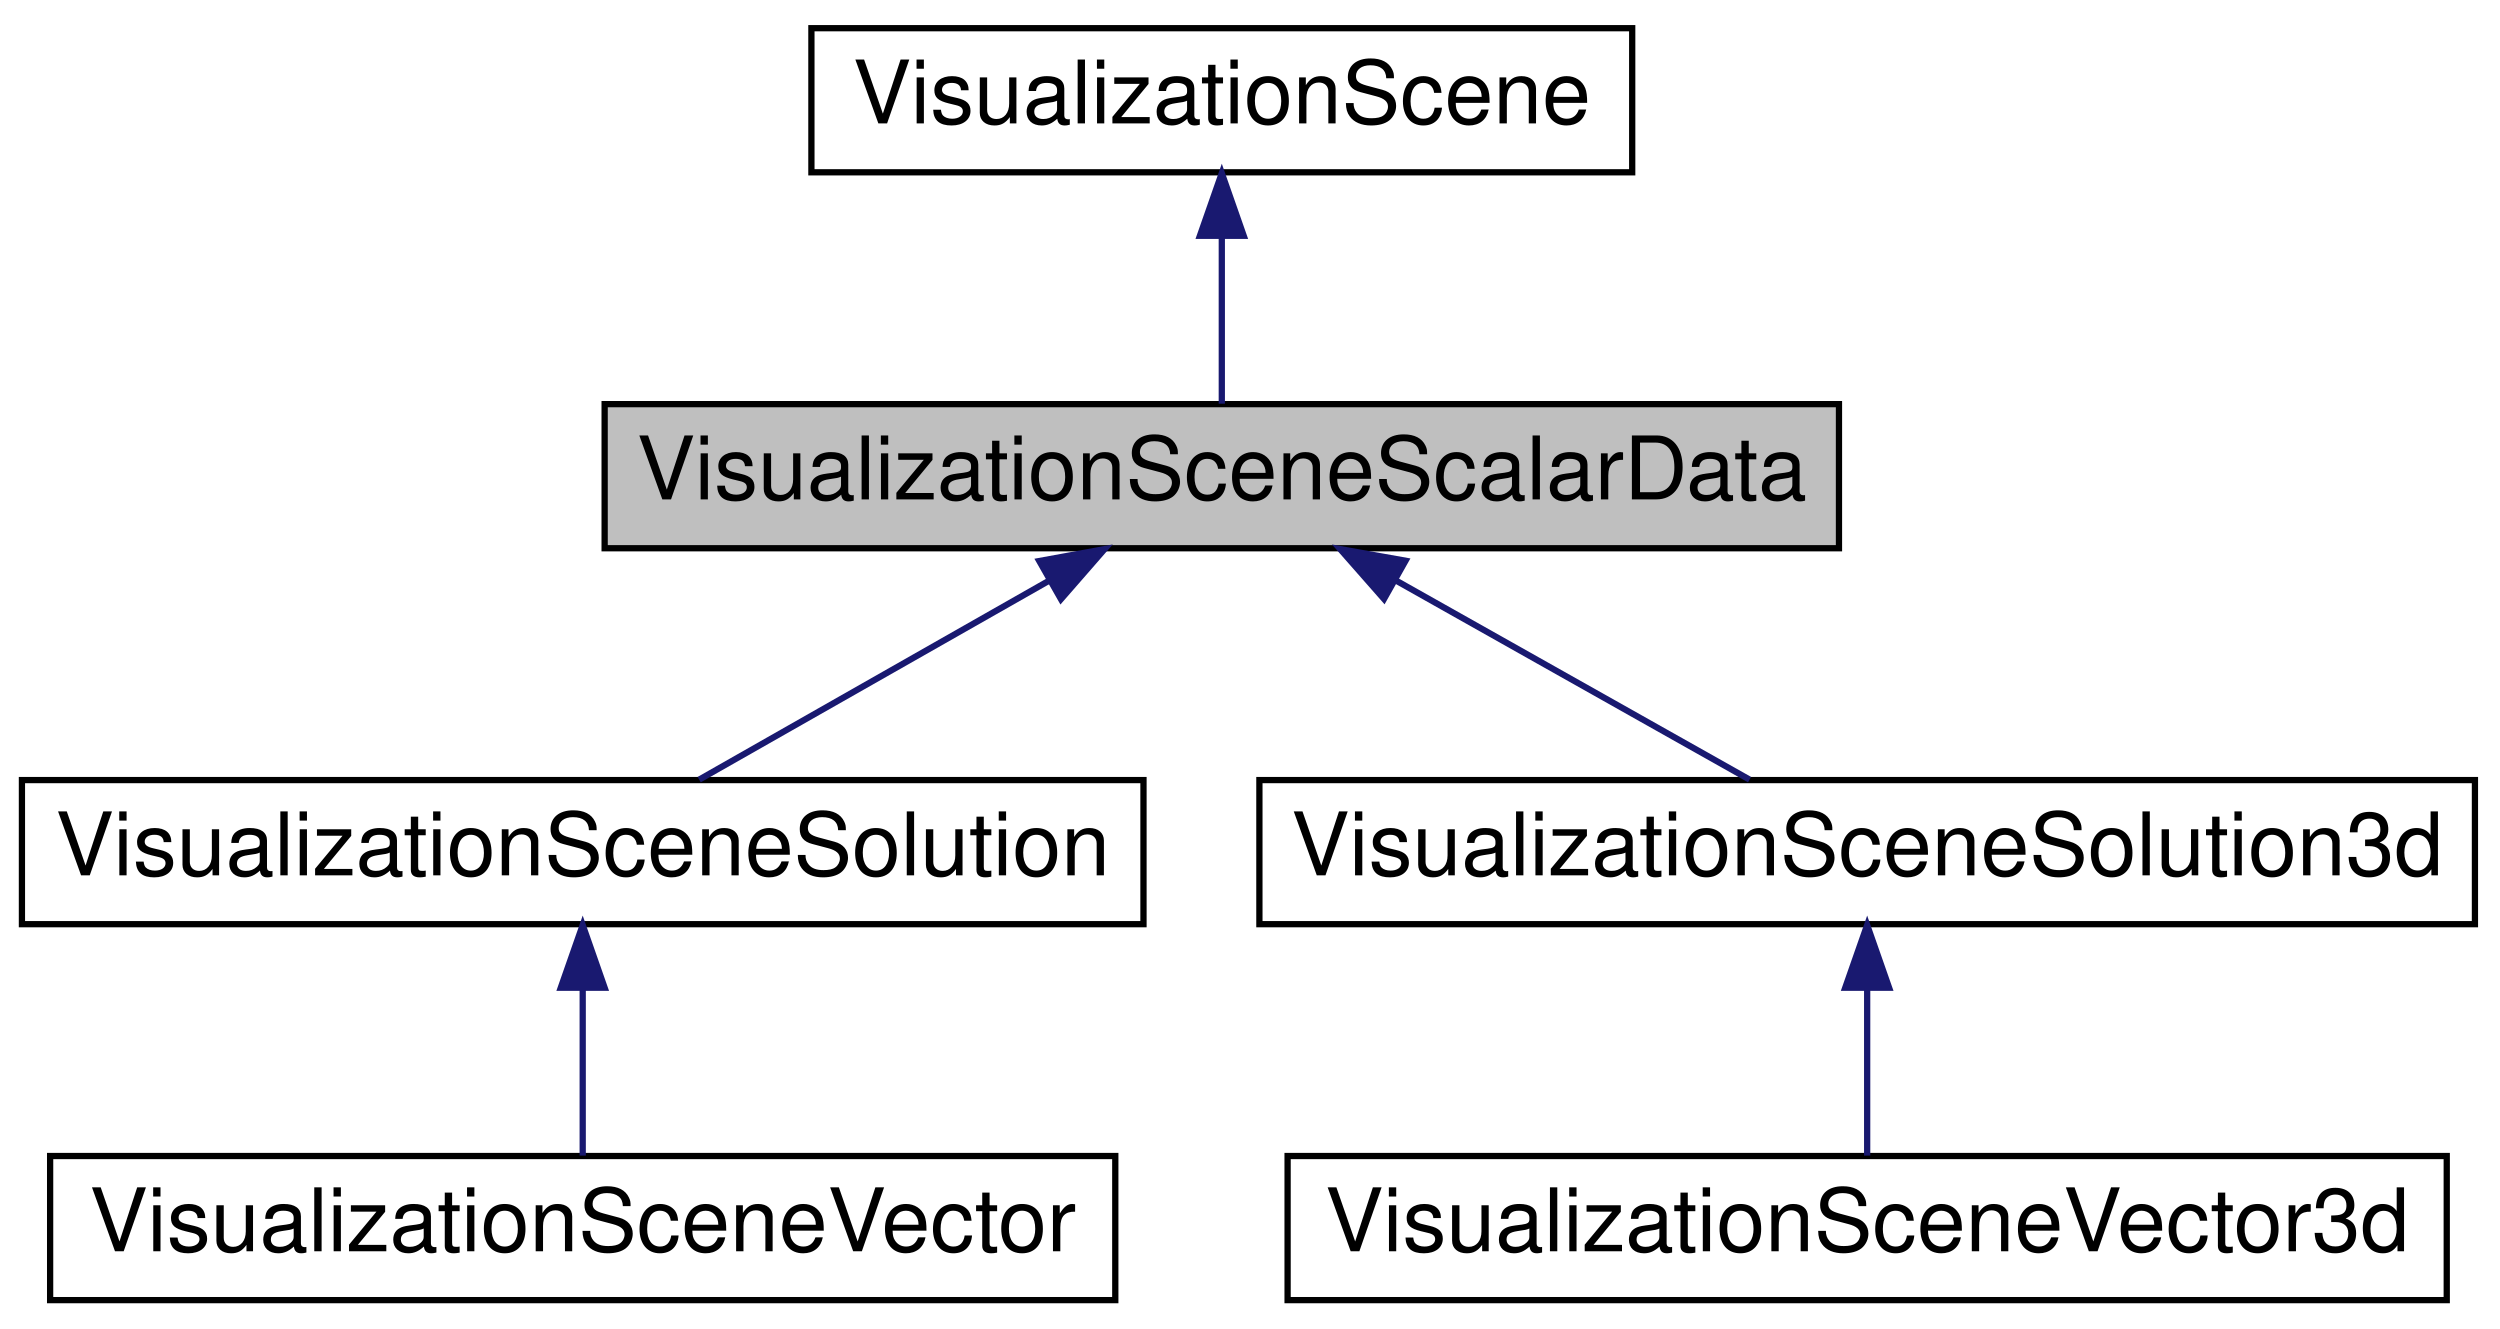
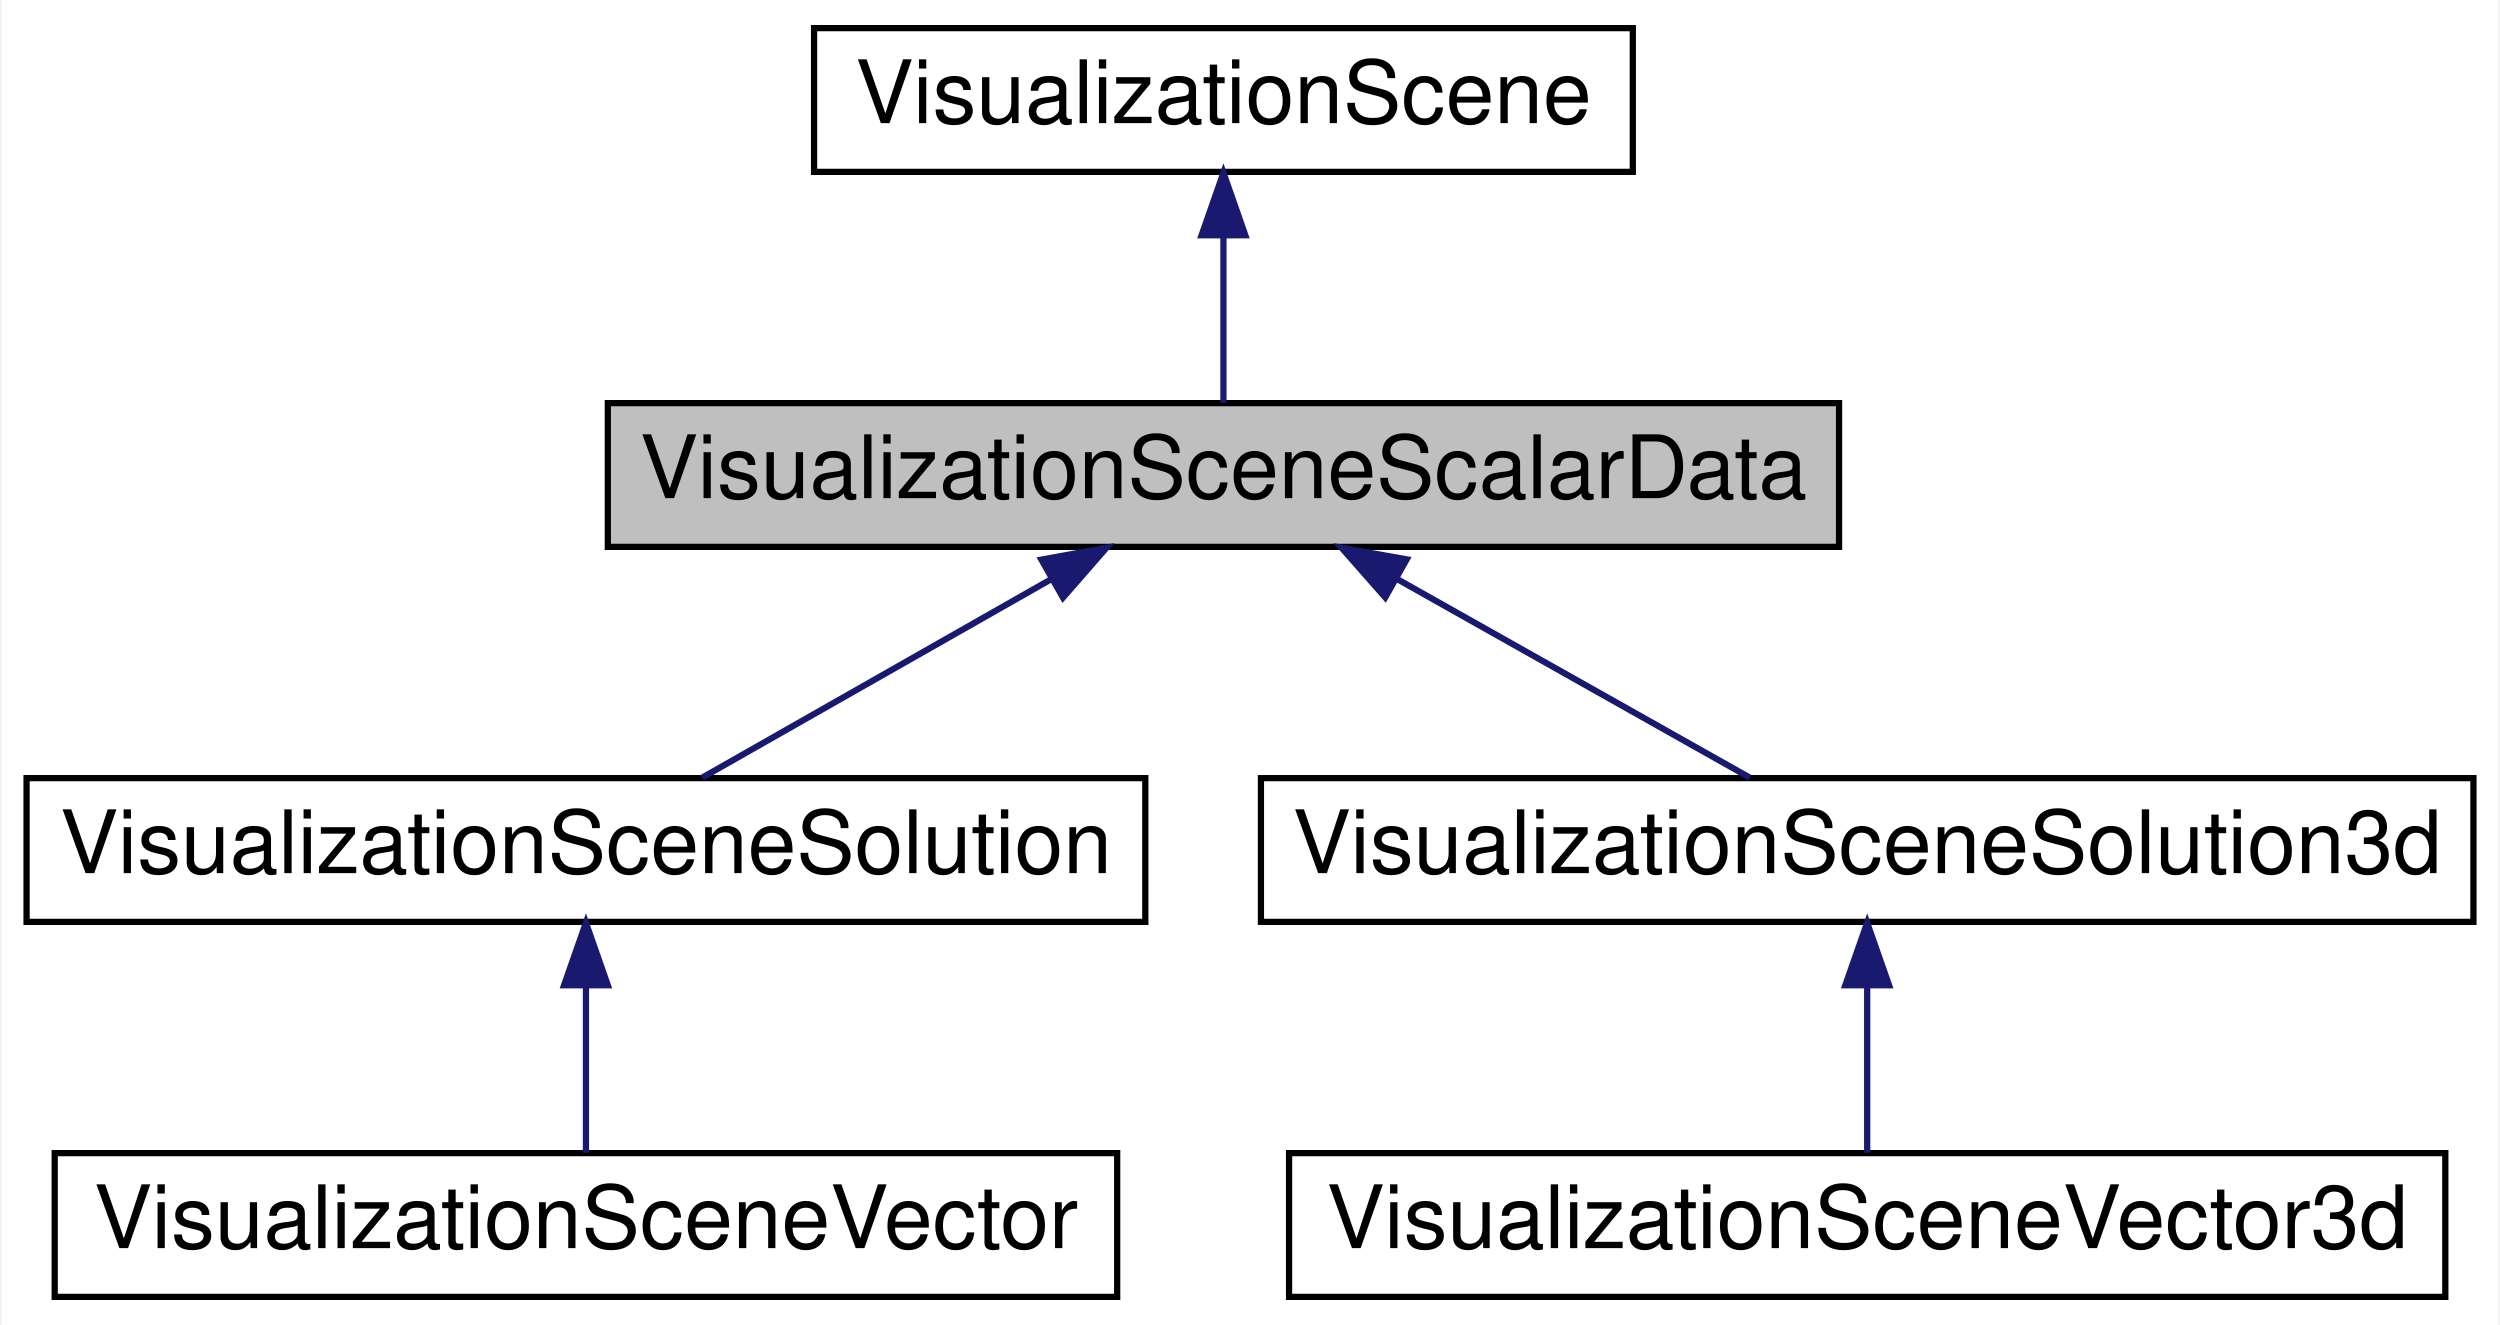
- <svg xmlns="http://www.w3.org/2000/svg" xmlns:xlink="http://www.w3.org/1999/xlink" width="399pt" height="212pt" viewBox="0.00 0.00 399.00 212.00">
+ <svg xmlns="http://www.w3.org/2000/svg" xmlns:xlink="http://www.w3.org/1999/xlink" width="400pt" height="212pt" viewBox="0.00 0.00 399.50 212.00">
  <g id="graph0" class="graph" transform="scale(1 1) rotate(0) translate(4 208)">
-     <polygon fill="white" stroke="white" points="-4,5 -4,-208 396,-208 396,5 -4,5" />
+     <polygon fill="white" stroke="transparent" points="-4,4 -4,-208 395.5,-208 395.5,4 -4,4" />
    <g id="node1" class="node">
-       <polygon fill="#bfbfbf" stroke="black" points="92.5,-120.5 92.5,-143.5 289.5,-143.5 289.5,-120.5 92.5,-120.5" />
-       <text text-anchor="middle" x="191" y="-128.3" font-family="Helvetica,sans-Serif" font-size="14.00">VisualizationSceneScalarData</text>
+       <g id="a_node1">
+         <a xlink:title=" ">
+           <polygon fill="#bfbfbf" stroke="black" points="93,-120.5 93,-143.5 290,-143.5 290,-120.5 93,-120.5" />
+           <text text-anchor="middle" x="191.5" y="-128.3" font-family="Helvetica,sans-Serif" font-size="14.00">VisualizationSceneScalarData</text>
+         </a>
+       </g>
    </g>
    <g id="node3" class="node">
      <g id="a_node3">
-         <a xlink:href="classVisualizationSceneSolution.html" target="_top" xlink:title="VisualizationSceneSolution">
-           <polygon fill="white" stroke="black" points="-0.5,-60.5 -0.5,-83.5 178.5,-83.5 178.5,-60.5 -0.5,-60.5" />
-           <text text-anchor="middle" x="89" y="-68.3" font-family="Helvetica,sans-Serif" font-size="14.00">VisualizationSceneSolution</text>
+         <a xlink:href="classVisualizationSceneSolution.html" target="_top" xlink:title=" ">
+           <polygon fill="white" stroke="black" points="0,-60.5 0,-83.5 179,-83.5 179,-60.5 0,-60.5" />
+           <text text-anchor="middle" x="89.5" y="-68.3" font-family="Helvetica,sans-Serif" font-size="14.00">VisualizationSceneSolution</text>
        </a>
      </g>
    </g>
    <g id="edge2" class="edge">
-       <path fill="none" stroke="midnightblue" d="M163.529,-115.379C145.805,-105.301 123.227,-92.462 107.59,-83.571" />
-       <polygon fill="midnightblue" stroke="midnightblue" points="161.869,-118.461 172.292,-120.362 165.329,-112.376 161.869,-118.461" />
+       <path fill="none" stroke="midnightblue" d="M164.03,-115.38C146.31,-105.3 123.73,-92.46 108.09,-83.57" />
+       <polygon fill="midnightblue" stroke="midnightblue" points="162.37,-118.46 172.79,-120.36 165.83,-112.38 162.37,-118.46" />
    </g>
    <g id="node5" class="node">
      <g id="a_node5">
-         <a xlink:href="classVisualizationSceneSolution3d.html" target="_top" xlink:title="VisualizationSceneSolution3d">
-           <polygon fill="white" stroke="black" points="197,-60.5 197,-83.5 391,-83.5 391,-60.5 197,-60.5" />
-           <text text-anchor="middle" x="294" y="-68.3" font-family="Helvetica,sans-Serif" font-size="14.00">VisualizationSceneSolution3d</text>
+         <a xlink:href="classVisualizationSceneSolution3d.html" target="_top" xlink:title=" ">
+           <polygon fill="white" stroke="black" points="197.5,-60.5 197.5,-83.5 391.5,-83.5 391.5,-60.5 197.5,-60.5" />
+           <text text-anchor="middle" x="294.5" y="-68.3" font-family="Helvetica,sans-Serif" font-size="14.00">VisualizationSceneSolution3d</text>
        </a>
      </g>
    </g>
    <g id="edge4" class="edge">
-       <path fill="none" stroke="midnightblue" d="M218.741,-115.379C236.638,-105.301 259.437,-92.462 275.228,-83.571" />
-       <polygon fill="midnightblue" stroke="midnightblue" points="216.888,-112.405 209.892,-120.362 220.323,-118.505 216.888,-112.405" />
+       <path fill="none" stroke="midnightblue" d="M219.24,-115.38C237.14,-105.3 259.94,-92.46 275.73,-83.57" />
+       <polygon fill="midnightblue" stroke="midnightblue" points="217.39,-112.41 210.39,-120.36 220.82,-118.5 217.39,-112.41" />
    </g>
    <g id="node2" class="node">
      <g id="a_node2">
-         <a xlink:href="classVisualizationScene.html" target="_top" xlink:title="VisualizationScene">
-           <polygon fill="white" stroke="black" points="125.5,-180.5 125.5,-203.5 256.5,-203.5 256.5,-180.5 125.5,-180.5" />
-           <text text-anchor="middle" x="191" y="-188.3" font-family="Helvetica,sans-Serif" font-size="14.00">VisualizationScene</text>
+         <a xlink:href="classVisualizationScene.html" target="_top" xlink:title=" ">
+           <polygon fill="white" stroke="black" points="126,-180.5 126,-203.5 257,-203.5 257,-180.5 126,-180.5" />
+           <text text-anchor="middle" x="191.5" y="-188.3" font-family="Helvetica,sans-Serif" font-size="14.00">VisualizationScene</text>
        </a>
      </g>
    </g>
    <g id="edge1" class="edge">
-       <path fill="none" stroke="midnightblue" d="M191,-170.191C191,-161.168 191,-150.994 191,-143.571" />
-       <polygon fill="midnightblue" stroke="midnightblue" points="187.5,-170.362 191,-180.362 194.5,-170.362 187.5,-170.362" />
+       <path fill="none" stroke="midnightblue" d="M191.5,-170.19C191.5,-161.17 191.5,-150.99 191.5,-143.57" />
+       <polygon fill="midnightblue" stroke="midnightblue" points="188,-170.36 191.5,-180.36 195,-170.36 188,-170.36" />
    </g>
    <g id="node4" class="node">
      <g id="a_node4">
-         <a xlink:href="classVisualizationSceneVector.html" target="_top" xlink:title="VisualizationSceneVector">
-           <polygon fill="white" stroke="black" points="4,-0.5 4,-23.5 174,-23.5 174,-0.5 4,-0.5" />
-           <text text-anchor="middle" x="89" y="-8.3" font-family="Helvetica,sans-Serif" font-size="14.00">VisualizationSceneVector</text>
+         <a xlink:href="classVisualizationSceneVector.html" target="_top" xlink:title=" ">
+           <polygon fill="white" stroke="black" points="4.5,-0.5 4.5,-23.5 174.5,-23.5 174.5,-0.5 4.5,-0.5" />
+           <text text-anchor="middle" x="89.5" y="-8.3" font-family="Helvetica,sans-Serif" font-size="14.00">VisualizationSceneVector</text>
        </a>
      </g>
    </g>
    <g id="edge3" class="edge">
-       <path fill="none" stroke="midnightblue" d="M89,-50.191C89,-41.168 89,-30.994 89,-23.571" />
-       <polygon fill="midnightblue" stroke="midnightblue" points="85.5,-50.362 89,-60.362 92.5,-50.362 85.5,-50.362" />
+       <path fill="none" stroke="midnightblue" d="M89.5,-50.19C89.5,-41.17 89.5,-30.99 89.5,-23.57" />
+       <polygon fill="midnightblue" stroke="midnightblue" points="86,-50.36 89.5,-60.36 93,-50.36 86,-50.36" />
    </g>
    <g id="node6" class="node">
      <g id="a_node6">
-         <a xlink:href="classVisualizationSceneVector3d.html" target="_top" xlink:title="VisualizationSceneVector3d">
-           <polygon fill="white" stroke="black" points="201.5,-0.5 201.5,-23.5 386.5,-23.5 386.5,-0.5 201.5,-0.5" />
-           <text text-anchor="middle" x="294" y="-8.3" font-family="Helvetica,sans-Serif" font-size="14.00">VisualizationSceneVector3d</text>
+         <a xlink:href="classVisualizationSceneVector3d.html" target="_top" xlink:title=" ">
+           <polygon fill="white" stroke="black" points="202,-0.5 202,-23.5 387,-23.5 387,-0.5 202,-0.5" />
+           <text text-anchor="middle" x="294.5" y="-8.3" font-family="Helvetica,sans-Serif" font-size="14.00">VisualizationSceneVector3d</text>
        </a>
      </g>
    </g>
    <g id="edge5" class="edge">
-       <path fill="none" stroke="midnightblue" d="M294,-50.191C294,-41.168 294,-30.994 294,-23.571" />
-       <polygon fill="midnightblue" stroke="midnightblue" points="290.5,-50.362 294,-60.362 297.5,-50.362 290.5,-50.362" />
+       <path fill="none" stroke="midnightblue" d="M294.5,-50.19C294.5,-41.17 294.5,-30.99 294.5,-23.57" />
+       <polygon fill="midnightblue" stroke="midnightblue" points="291,-50.36 294.5,-60.36 298,-50.36 291,-50.36" />
    </g>
  </g>
</svg>
